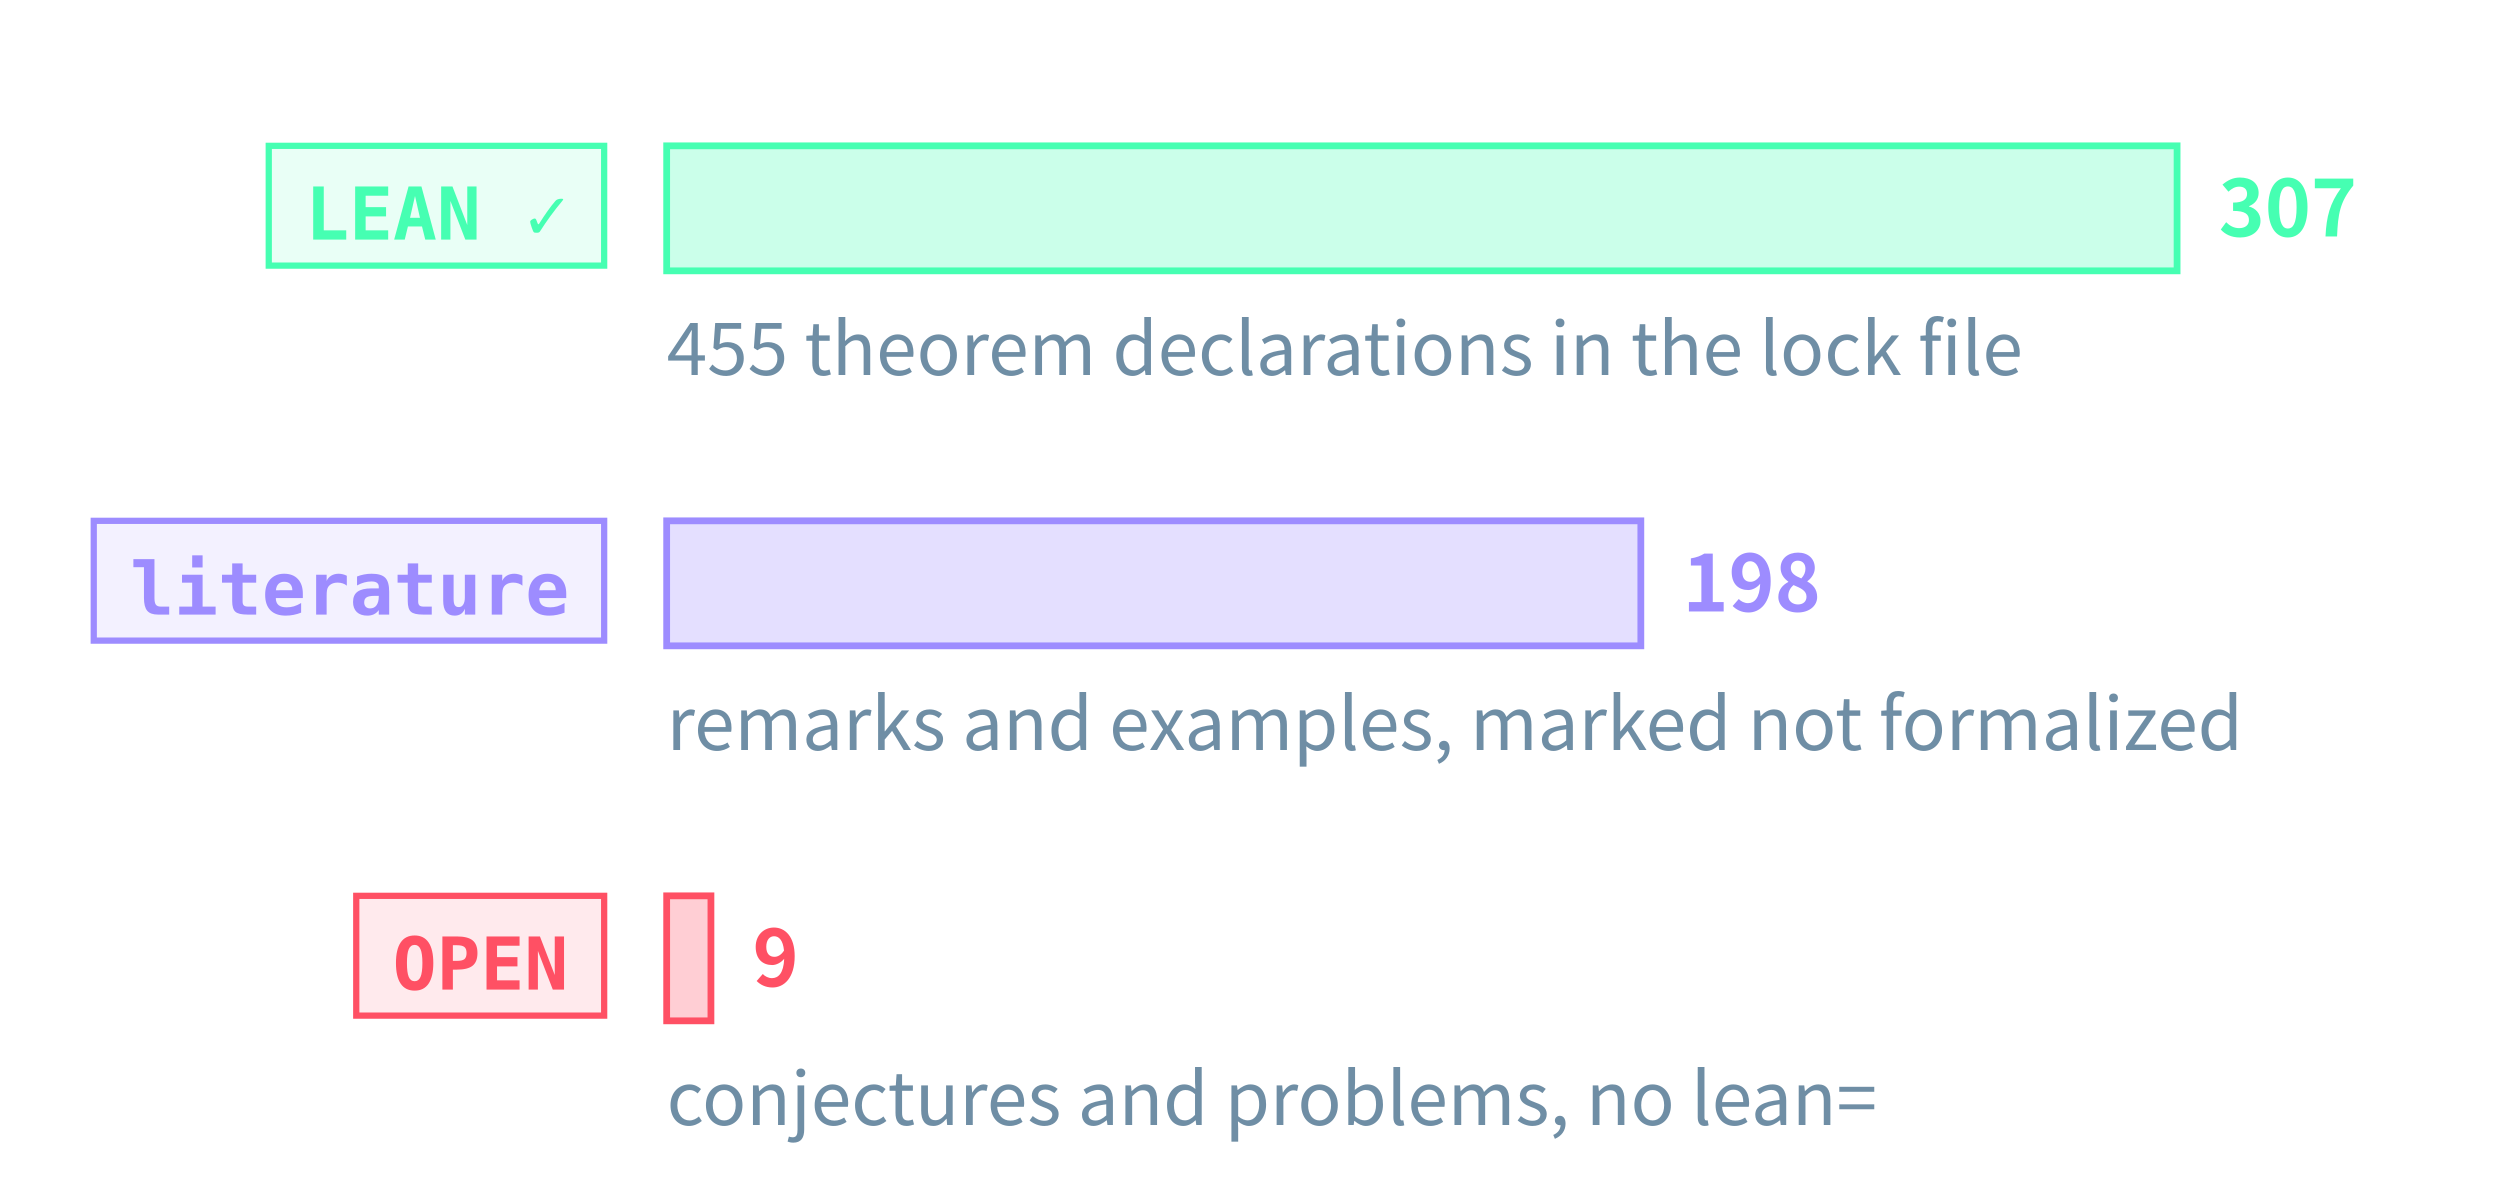
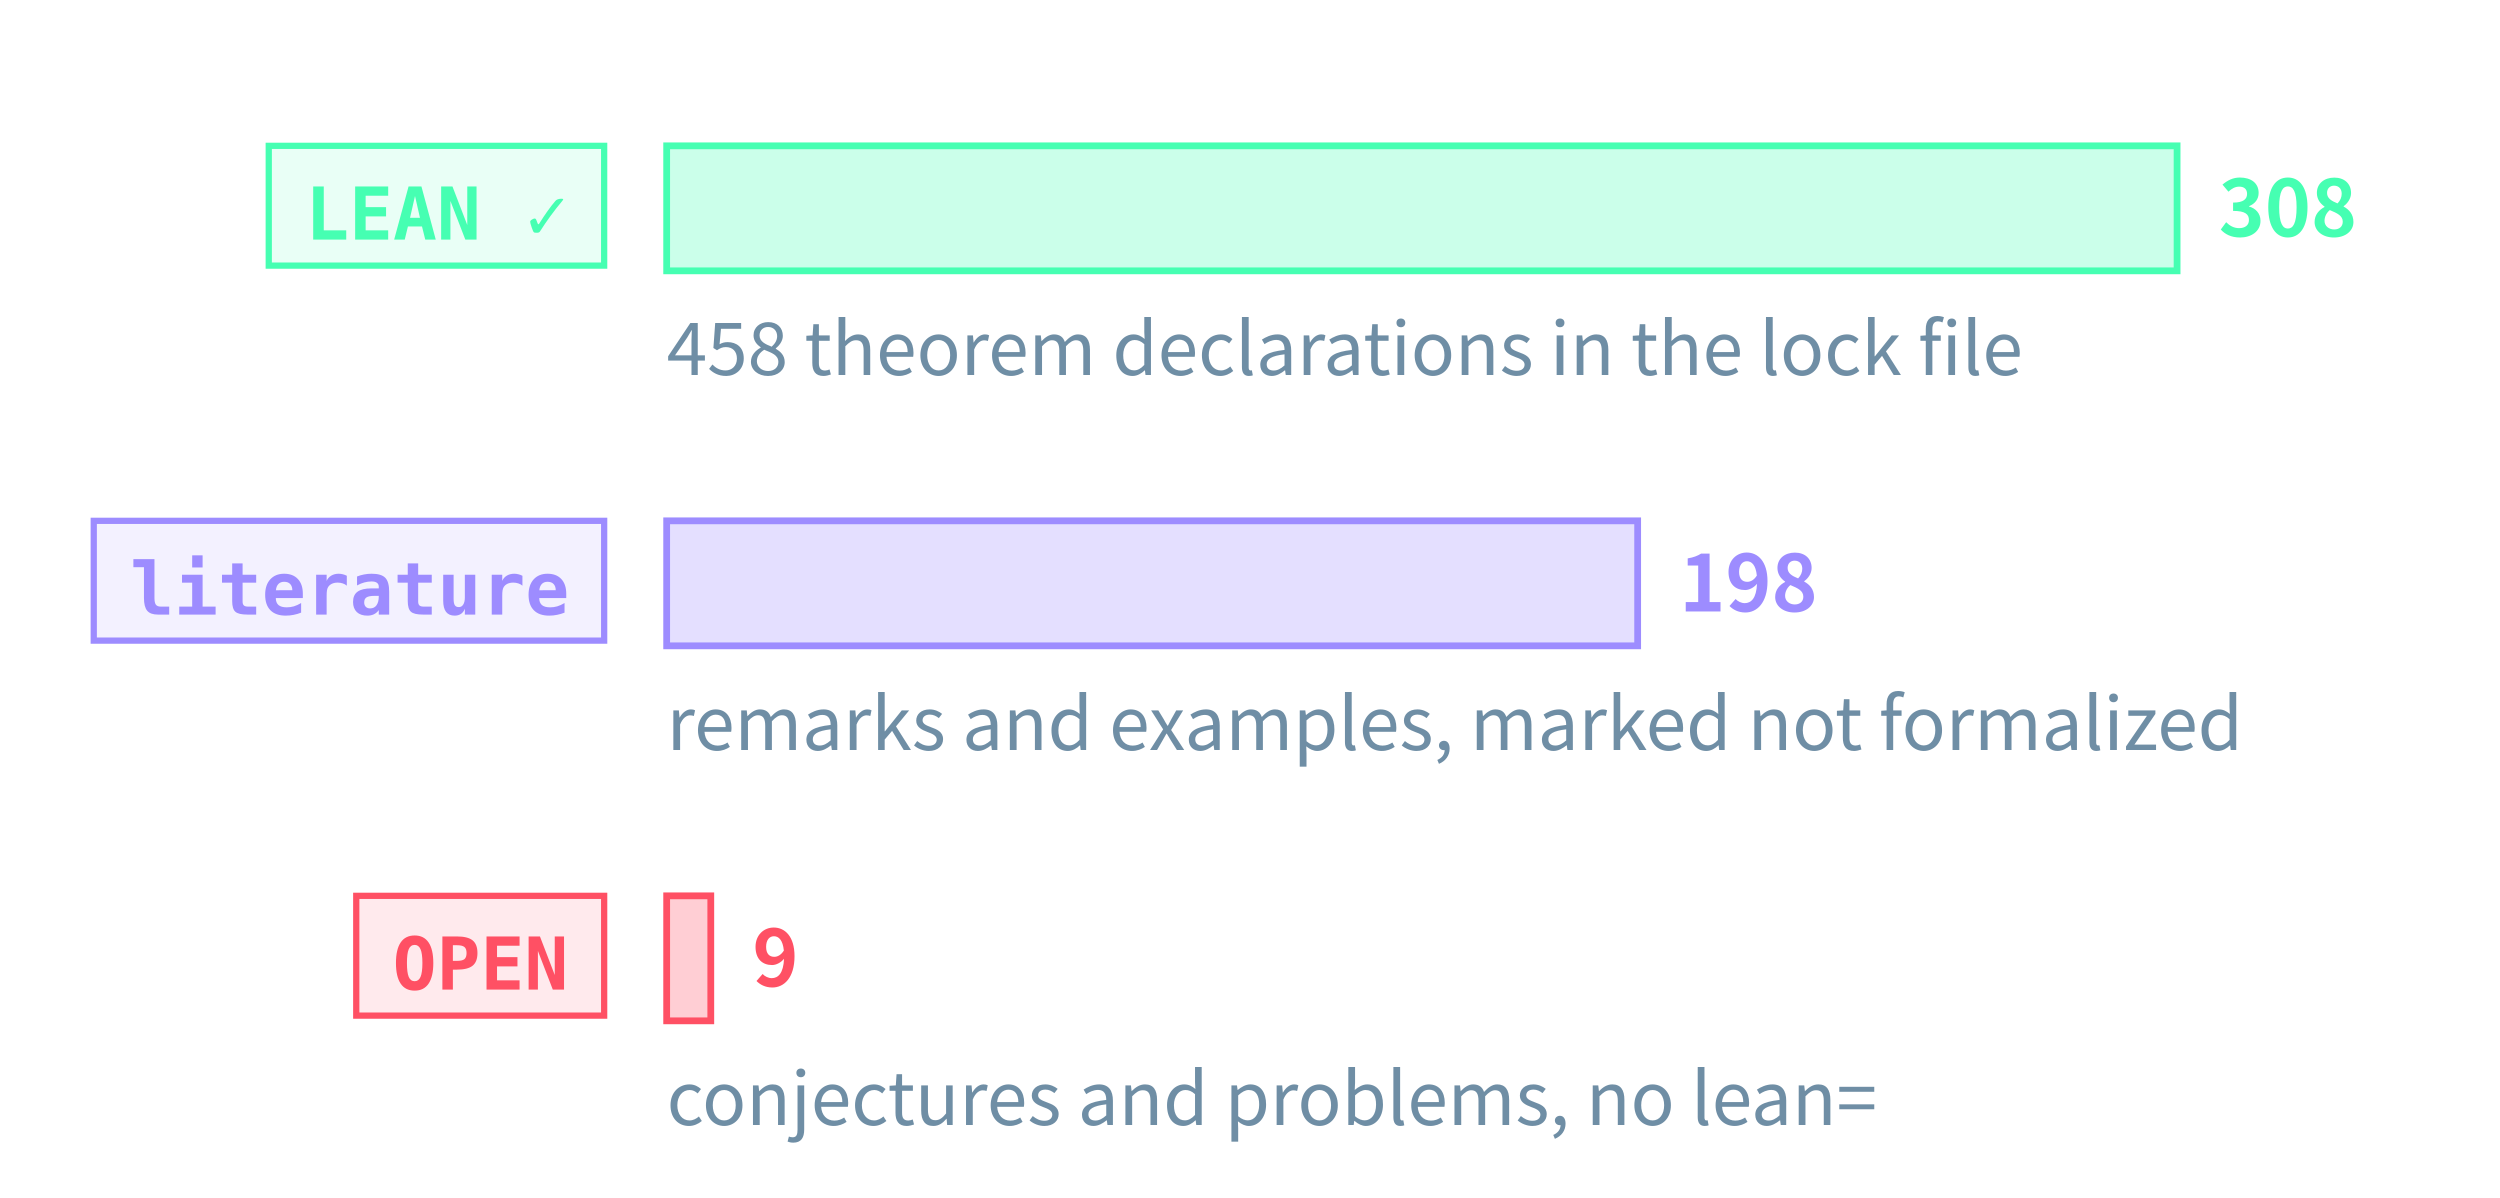
<svg xmlns="http://www.w3.org/2000/svg" class="tr-fig" data-tr-fig="prelude-three-tiers" data-lang="en" viewBox="0 0 480 230" width="480" height="230" font-family="'Noto Sans SC', 'Noto Sans CJK SC', 'Source Sans 3', 'PingFang SC', 'Microsoft YaHei', system-ui, sans-serif" role="img" aria-label="Three bars, each with a tag. The top bar is green, tagged LEAN ✓: the theorems, lemmas, propositions and corollaries with a Lean reference, the longest. The middle bar is violet, tagged “literature”: the remarks and examples marked as literature results. The bottom bar is red, tagged OPEN: the open conjectures and problems, very short. Each bar ends in its count; under the green bar a note gives the number of theorem declarations in the lock file.">
  <style>.ts-ink{stroke:#d4efff}.tf-ink{fill:#d4efff}.ts-dim{stroke:#6f8ea5}.tf-dim{fill:#6f8ea5}.ts-faint{stroke:#34506a}.tf-faint{fill:#34506a}.ts-edge{stroke:#143049}.tf-edge{fill:#143049}.ts-hot{stroke:#1f5d7c}.tf-hot{fill:#1f5d7c}.ts-bg{stroke:#03060c}.tf-bg{fill:#03060c}.ts-panel{stroke:#07101b}.tf-panel{fill:#07101b}.ts-sheet{stroke:#050c16}.tf-sheet{fill:#050c16}.ts-cyan{stroke:#19f0ff}.tf-cyan{fill:#19f0ff}.ts-magenta{stroke:#ff2fd0}.tf-magenta{fill:#ff2fd0}.ts-amber{stroke:#ffc83d}.tf-amber{fill:#ffc83d}.ts-violet{stroke:#9d8cff}.tf-violet{fill:#9d8cff}.ts-ok{stroke:#46ffb2}.tf-ok{fill:#46ffb2}.ts-warn{stroke:#ff5064}.tf-warn{fill:#ff5064}.ts-blue{stroke:#2a7bff}.tf-blue{fill:#2a7bff}.ts-orange{stroke:#ff8a3c}.tf-orange{fill:#ff8a3c}.ts-sigma{stroke:#cfe3ff}.tf-sigma{fill:#cfe3ff}</style>
  <rect x="51.6" y="28" width="64.4" height="23" class="ts-ok tf-ok" stroke-width="1.2" fill-opacity="0.12" />
  <text class="tf-ok tr-fig-mono" x="58.6" y="46" font-size="14" font-family="'JetBrains Mono', 'DejaVu Sans Mono', ui-monospace, Menlo, Consolas, monospace" font-weight="600">LEAN ✓</text>
  <rect x="128" y="28" width="290" height="24" class="ts-ok tf-ok" stroke-width="1.3" fill-opacity="0.28" />
-   <text class="tf-ok" x="426" y="45.4" font-size="15" font-weight="600">307</text>
+   <text class="tf-ok" x="426" y="45.4" font-size="15" font-weight="600">308</text>
  <rect x="18" y="100" width="98" height="23" class="ts-violet tf-violet" stroke-width="1.2" fill-opacity="0.12" />
  <text class="tf-violet tr-fig-mono" x="25" y="118" font-size="14" font-family="'JetBrains Mono', 'DejaVu Sans Mono', ui-monospace, Menlo, Consolas, monospace" font-weight="600">literature</text>
-   <rect x="128" y="100" width="187.04" height="24" class="ts-violet tf-violet" stroke-width="1.3" fill-opacity="0.28" />
-   <text class="tf-violet" x="323.04" y="117.4" font-size="15" font-weight="600">198</text>
+   <rect x="128" y="100" width="186.43" height="24" class="ts-violet tf-violet" stroke-width="1.3" fill-opacity="0.28" />
+   <text class="tf-violet" x="322.43" y="117.4" font-size="15" font-weight="600">198</text>
  <rect x="68.4" y="172" width="47.6" height="23" class="ts-warn tf-warn" stroke-width="1.2" fill-opacity="0.12" />
  <text class="tf-warn tr-fig-mono" x="75.4" y="190" font-size="14" font-family="'JetBrains Mono', 'DejaVu Sans Mono', ui-monospace, Menlo, Consolas, monospace" font-weight="600">OPEN</text>
-   <rect x="128" y="172" width="8.5" height="24" class="ts-warn tf-warn" stroke-width="1.3" fill-opacity="0.28" />
-   <text class="tf-warn" x="144.5" y="189.4" font-size="15" font-weight="600">9</text>
-   <text class="tf-dim" x="128" y="72" font-size="14">455 theorem declarations in the lock file</text>
+   <rect x="128" y="172" width="8.47" height="24" class="ts-warn tf-warn" stroke-width="1.3" fill-opacity="0.28" />
+   <text class="tf-warn" x="144.47" y="189.4" font-size="15" font-weight="600">9</text>
+   <text class="tf-dim" x="128" y="72" font-size="14">458 theorem declarations in the lock file</text>
  <text class="tf-dim" x="128" y="144" font-size="14">remarks and examples, marked not formalized</text>
  <text class="tf-dim" x="128" y="216" font-size="14">conjectures and problems, no lean=</text>
</svg>
